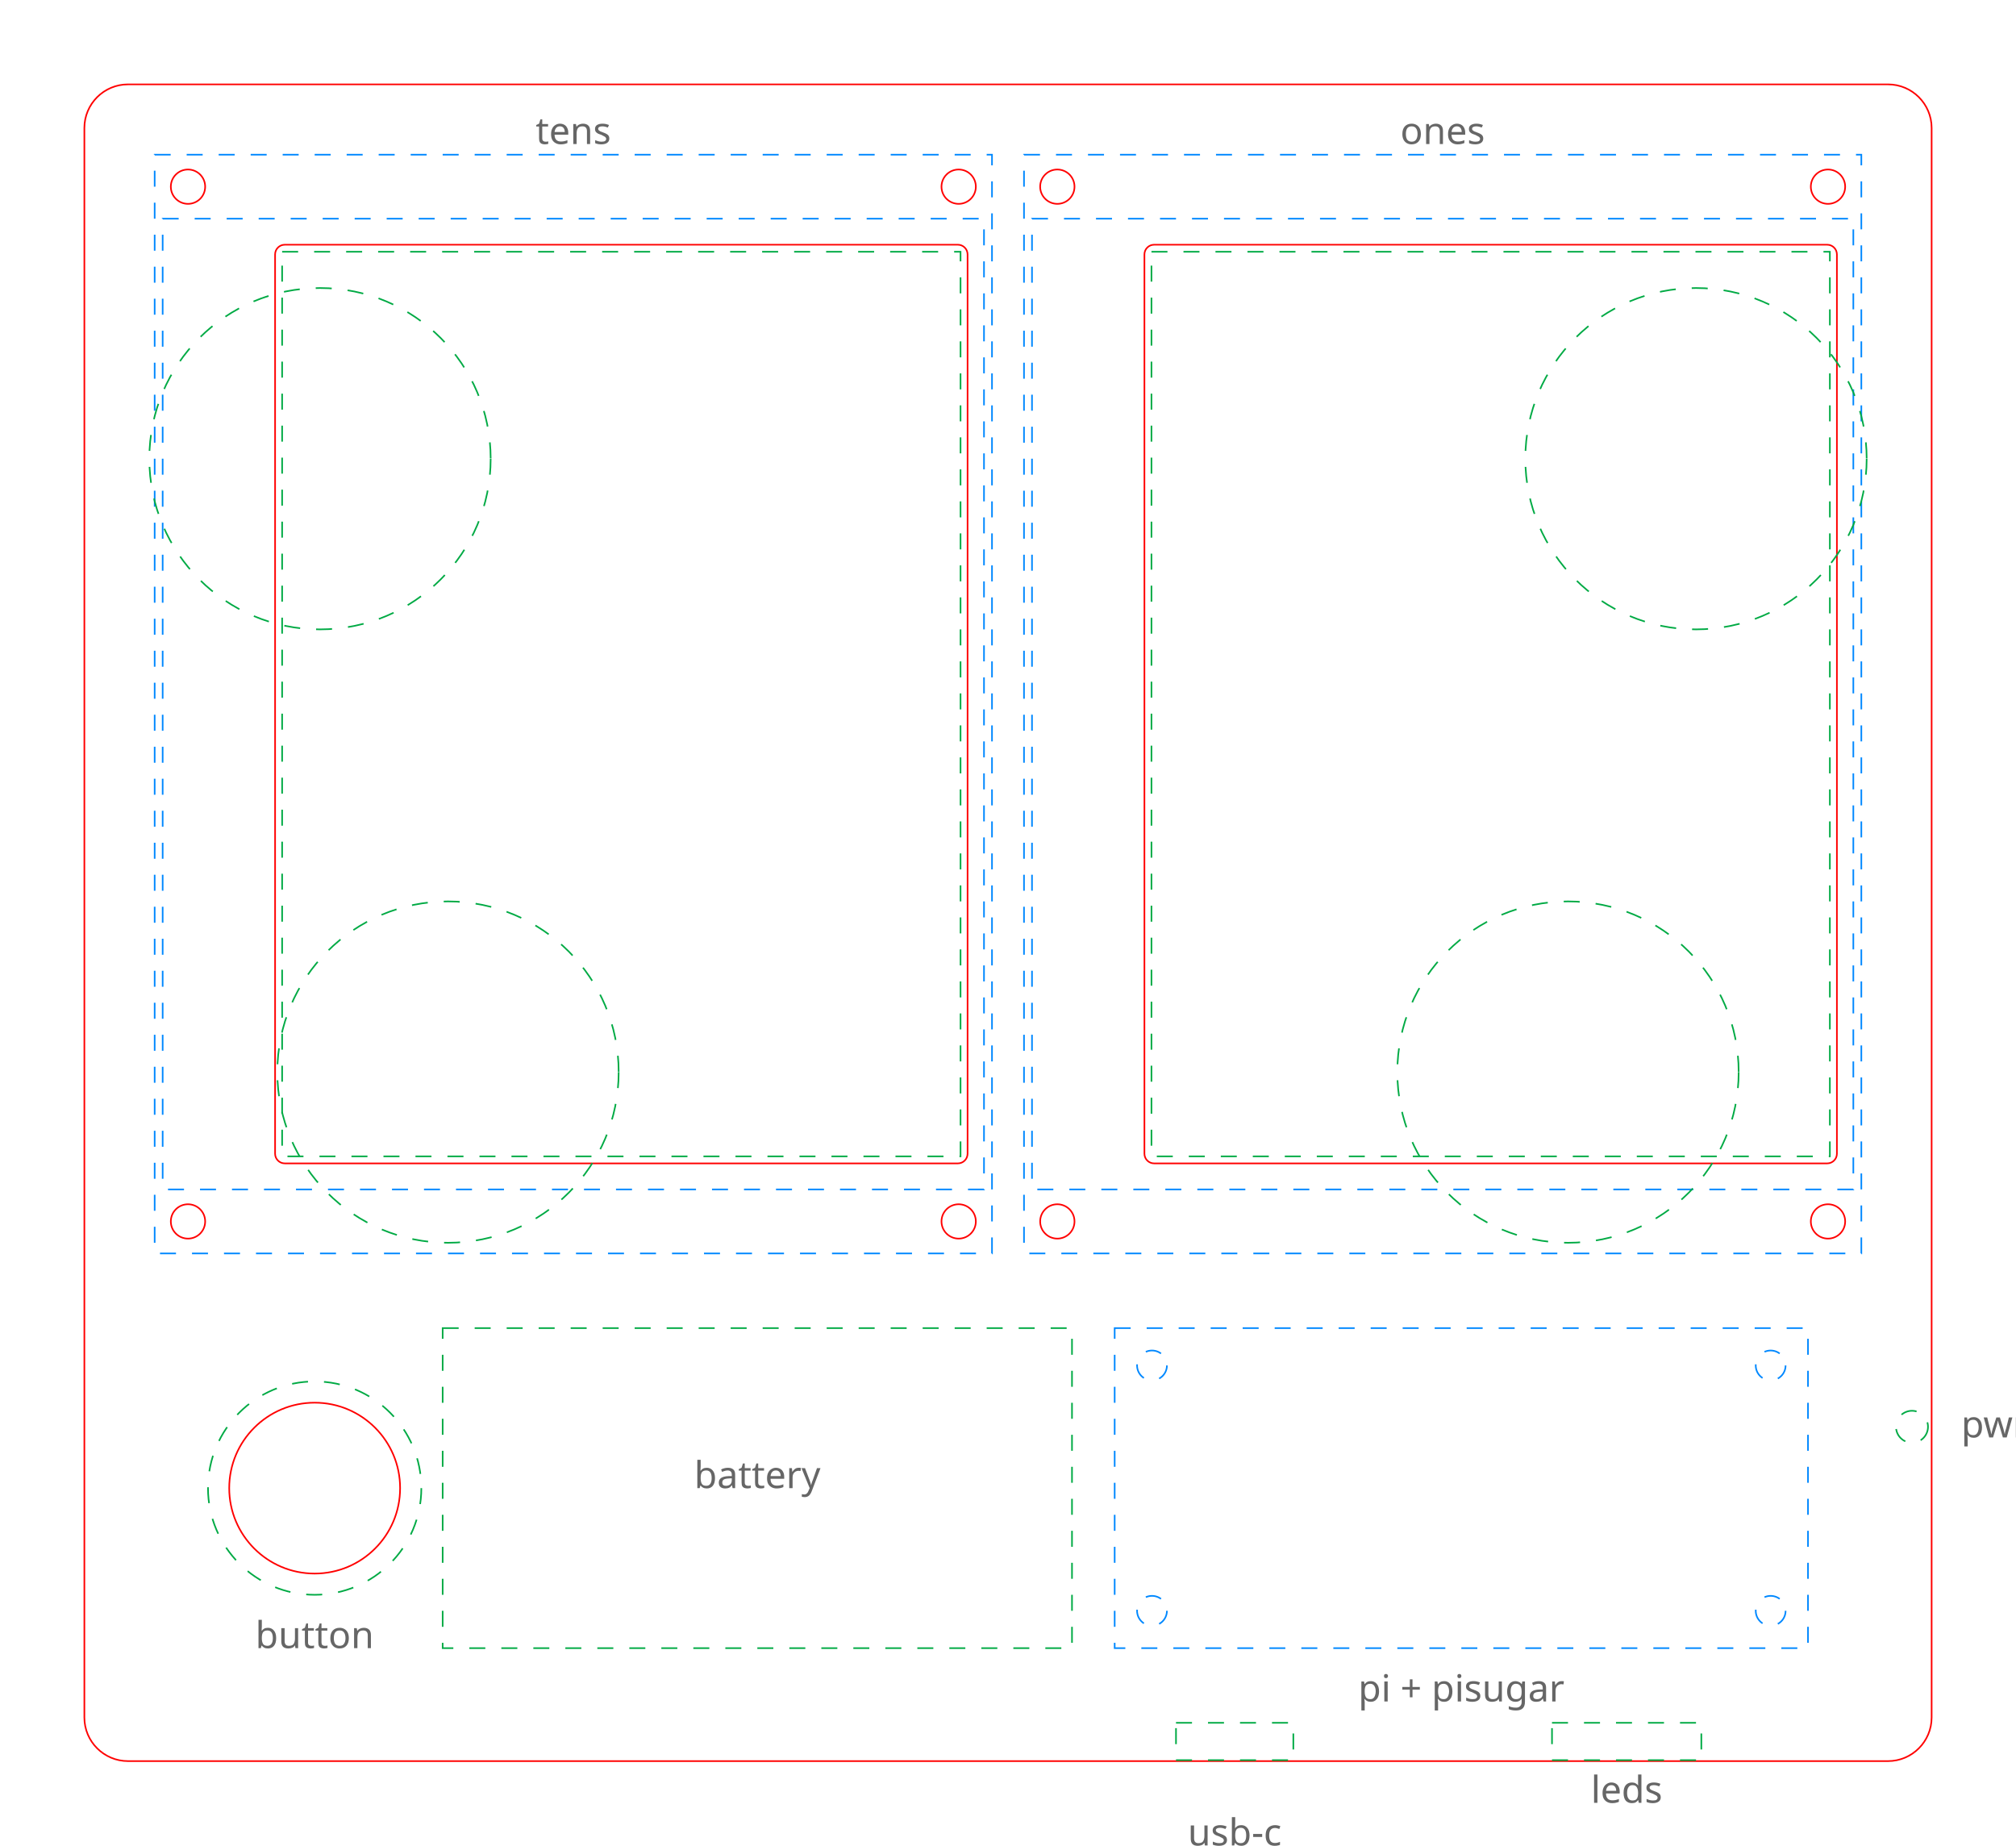
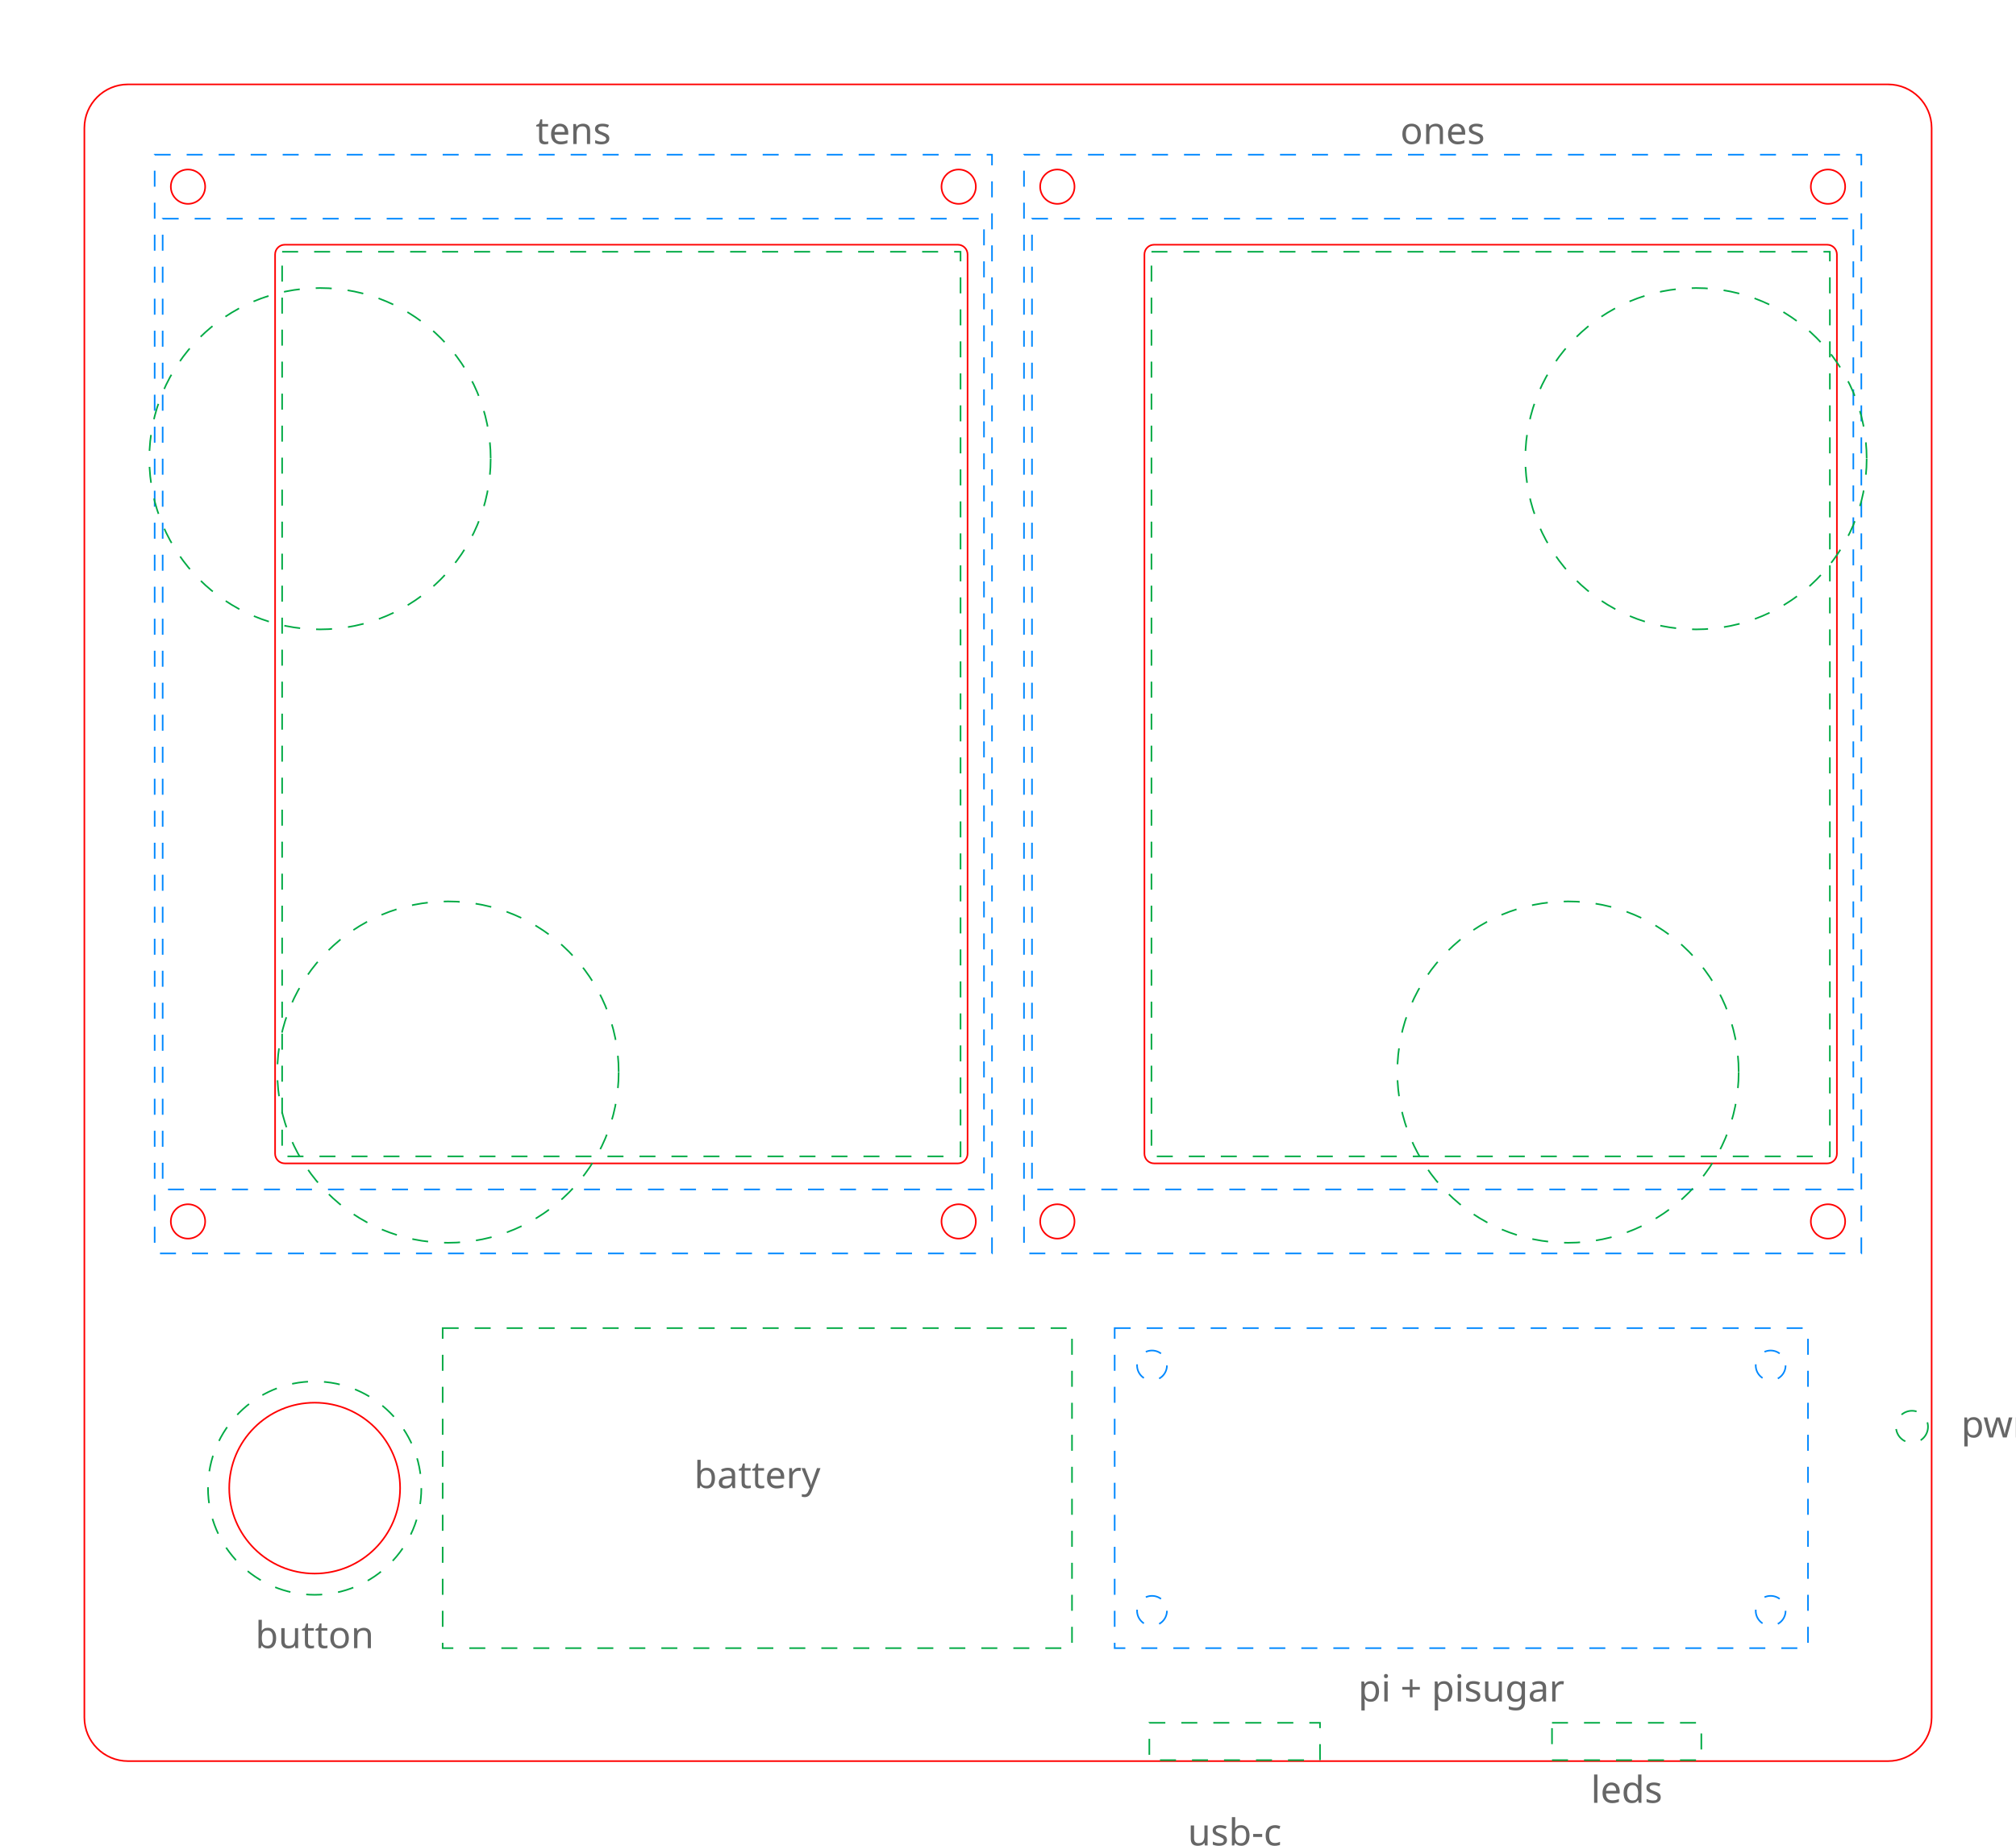
<svg xmlns="http://www.w3.org/2000/svg" width="189mm" height="173mm" viewBox="0 0 189 173">
  <g transform="translate(8,8)">
    <rect x="-0.09" y="-0.09" width="173.18" height="157.18" rx="4.09" fill="none" stroke="#ff0000" stroke-width="0.15" />
    <rect x="17.79" y="14.94" width="64.92" height="86.12" rx="0.91" fill="none" stroke="#ff0000" stroke-width="0.15" />
    <rect x="99.29" y="14.94" width="64.92" height="86.12" rx="0.91" fill="none" stroke="#ff0000" stroke-width="0.15" />
    <circle cx="9.625" cy="9.5" r="1.61" fill="none" stroke="#ff0000" stroke-width="0.15" />
    <circle cx="81.875" cy="9.5" r="1.61" fill="none" stroke="#ff0000" stroke-width="0.15" />
    <circle cx="9.625" cy="106.5" r="1.61" fill="none" stroke="#ff0000" stroke-width="0.15" />
    <circle cx="81.875" cy="106.5" r="1.61" fill="none" stroke="#ff0000" stroke-width="0.15" />
    <circle cx="91.125" cy="9.5" r="1.61" fill="none" stroke="#ff0000" stroke-width="0.15" />
    <circle cx="163.375" cy="9.5" r="1.61" fill="none" stroke="#ff0000" stroke-width="0.15" />
    <circle cx="91.125" cy="106.5" r="1.61" fill="none" stroke="#ff0000" stroke-width="0.15" />
    <circle cx="163.375" cy="106.5" r="1.61" fill="none" stroke="#ff0000" stroke-width="0.15" />
    <circle cx="21.5" cy="131.5" r="8.01" fill="none" stroke="#ff0000" stroke-width="0.15" />
    <rect x="6.5" y="6.5" width="78.5" height="103" fill="none" stroke="#0088ff" stroke-width="0.15" stroke-dasharray="1.5,1.5" />
    <rect x="88" y="6.5" width="78.5" height="103" fill="none" stroke="#0088ff" stroke-width="0.15" stroke-dasharray="1.5,1.5" />
    <rect x="7.25" y="12.5" width="77" height="91" fill="none" stroke="#0088ff" stroke-width="0.15" stroke-dasharray="1.5,1.5" />
    <rect x="88.75" y="12.5" width="77" height="91" fill="none" stroke="#0088ff" stroke-width="0.15" stroke-dasharray="1.5,1.5" />
    <rect x="18.45" y="15.6" width="63.6" height="84.8" fill="none" stroke="#00aa44" stroke-width="0.15" stroke-dasharray="1.5,1.5" />
    <rect x="99.95" y="15.6" width="63.6" height="84.8" fill="none" stroke="#00aa44" stroke-width="0.15" stroke-dasharray="1.5,1.5" />
    <rect x="96.5" y="116.5" width="65" height="30" fill="none" stroke="#0088ff" stroke-width="0.15" stroke-dasharray="1.5,1.5" />
    <circle cx="100" cy="120" r="1.4" fill="none" stroke="#0088ff" stroke-width="0.15" stroke-dasharray="1.5,1.5" />
    <circle cx="100" cy="143" r="1.4" fill="none" stroke="#0088ff" stroke-width="0.15" stroke-dasharray="1.5,1.5" />
    <circle cx="158" cy="120" r="1.4" fill="none" stroke="#0088ff" stroke-width="0.15" stroke-dasharray="1.5,1.5" />
    <circle cx="158" cy="143" r="1.4" fill="none" stroke="#0088ff" stroke-width="0.15" stroke-dasharray="1.5,1.5" />
    <circle cx="21.5" cy="131.5" r="10" fill="none" stroke="#00aa44" stroke-width="0.15" stroke-dasharray="1.5,1.5" />
    <circle cx="22" cy="35" r="16" fill="none" stroke="#00aa44" stroke-width="0.15" stroke-dasharray="1.5,1.5" />
    <circle cx="151" cy="35" r="16" fill="none" stroke="#00aa44" stroke-width="0.15" stroke-dasharray="1.5,1.5" />
    <circle cx="34" cy="92.5" r="16" fill="none" stroke="#00aa44" stroke-width="0.15" stroke-dasharray="1.5,1.5" />
    <circle cx="139" cy="92.5" r="16" fill="none" stroke="#00aa44" stroke-width="0.15" stroke-dasharray="1.5,1.5" />
-     <rect x="102.25" y="153.5" width="11" height="3.5" fill="none" stroke="#00aa44" stroke-width="0.15" stroke-dasharray="1.5,1.5" />
+     <rect x="99.75" y="153.5" width="16" height="3.5" fill="none" stroke="#00aa44" stroke-width="0.15" stroke-dasharray="1.5,1.5" />
    <rect x="137.5" y="153.5" width="14" height="3.5" fill="none" stroke="#00aa44" stroke-width="0.15" stroke-dasharray="1.5,1.5" />
    <circle cx="171.25" cy="125.75" r="1.5" fill="none" stroke="#00aa44" stroke-width="0.15" stroke-dasharray="1.5,1.5" />
    <rect x="33.5" y="116.5" width="59" height="30" fill="none" stroke="#00aa44" stroke-width="0.15" stroke-dasharray="1.5,1.5" />
    <text x="45.75" y="5.5" font-size="3.5" font-family="sans-serif" fill="#666666" text-anchor="middle">tens</text>
    <text x="127.25" y="5.5" font-size="3.5" font-family="sans-serif" fill="#666666" text-anchor="middle">ones</text>
    <text x="129" y="151.5" font-size="3.5" font-family="sans-serif" fill="#666666" text-anchor="middle">pi + pisugar</text>
    <text x="21.5" y="146.5" font-size="3.5" font-family="sans-serif" fill="#666666" text-anchor="middle">button</text>
    <text x="144.5" y="161" font-size="3.5" font-family="sans-serif" fill="#666666" text-anchor="middle">leds</text>
    <text x="107.75" y="165" font-size="3.5" font-family="sans-serif" fill="#666666" text-anchor="middle">usb-c</text>
    <text x="179" y="126.75" font-size="3.5" font-family="sans-serif" fill="#666666" text-anchor="middle">pwr</text>
    <text x="63" y="131.5" font-size="3.5" font-family="sans-serif" fill="#666666" text-anchor="middle">battery</text>
  </g>
</svg>
